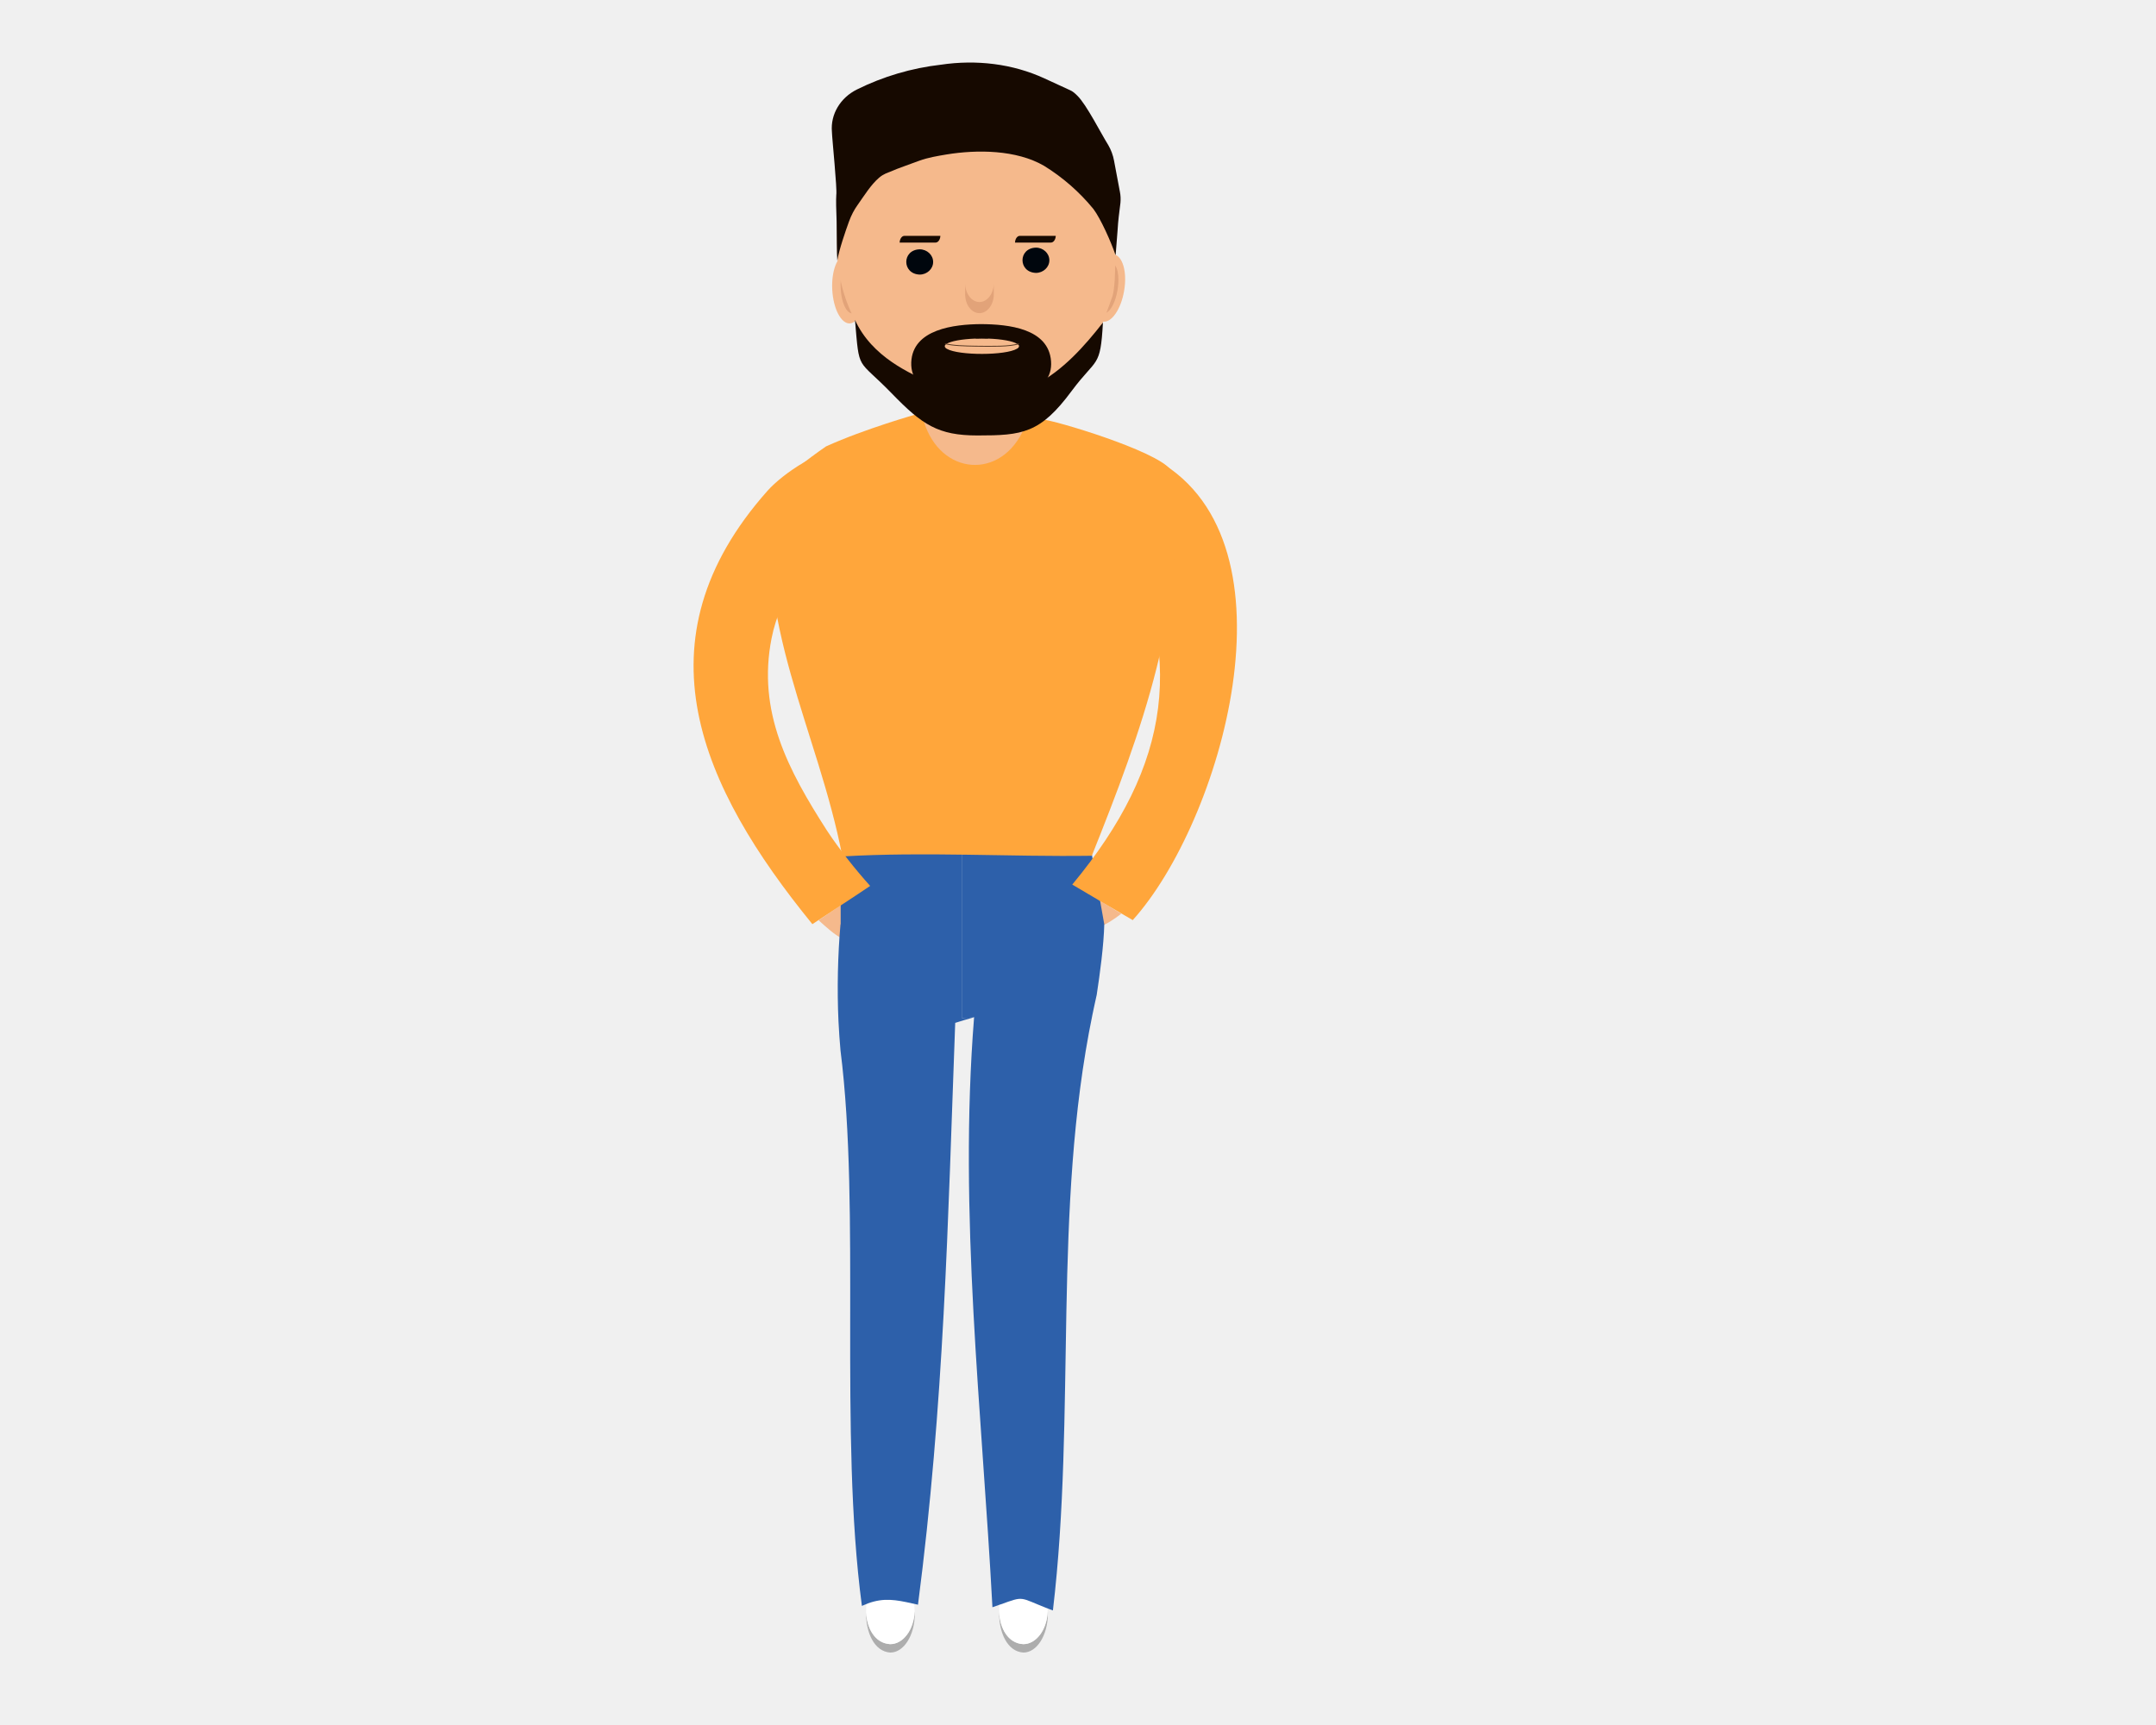
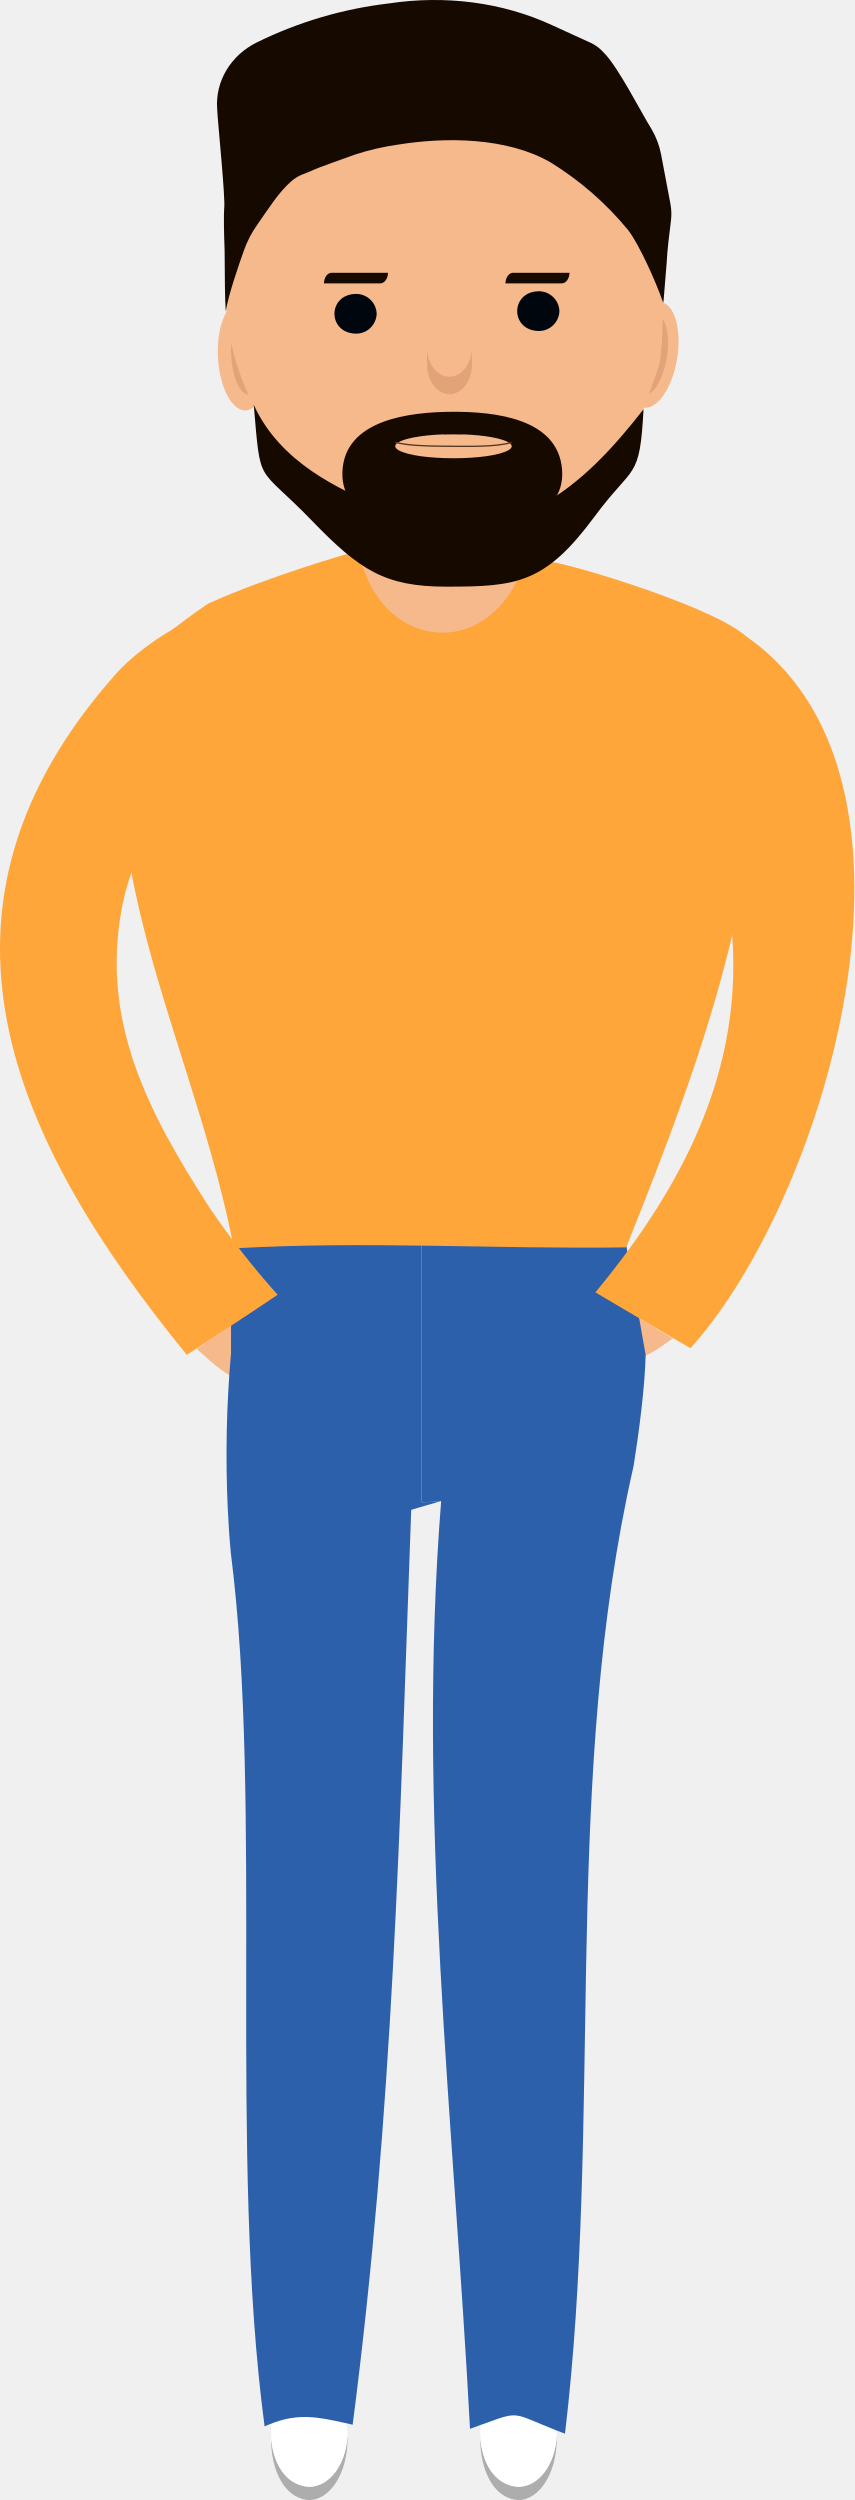
- <svg xmlns="http://www.w3.org/2000/svg" version="1.1" id="Layer_1" x="0px" y="0px" viewBox="0 0 1280 1024" style="enable-background:new 0 0 1280 1024;" xml:space="preserve">
-   <style type="text/css">
- 	.st0{fill:#F5B98C;}
- 	.st1{fill:#ADADAD;}
- 	.st2{fill:#FFFFFF;}
- 	.st3{fill:none;stroke:#999999;stroke-width:0.25;stroke-miterlimit:10;}
- 	.st4{fill:#2D60AA;}
- 	.st5{fill:#FFA63B;}
- 	.st6{fill:#E2A379;}
- 	.st7{fill:#160900;}
- 	.st8{fill:#00060D;}
- 	.st9{fill:none;stroke:#533520;stroke-width:0.5;stroke-miterlimit:10;}
- </style>
-   <path id="rightHand" class="st0" d="M640.6,527.6c-5.8,6.2-11.6,13.7-2.8,20.2c9.9,7.2,19.4,1.1,27.9-5.4  C657.4,537.3,649.1,532.3,640.6,527.6z" />
-   <path id="leftHand" class="st0" d="M517.3,555.6c-11.7,9.4-22.2-1.2-31.3-9.3c8.6-5.9,17.2-11.7,26-17.2  C519.5,536.7,528,547.1,517.3,555.6z" />
-   <g id="leftFeet">
-     <g>
-       <path class="st1" d="M543,956.7c-0.4,10.8-6.8,19.3-14.5,19.3c-9.1-0.5-13.9-9.5-14.3-19c0,0.2,0,0.4,0,0.6    c-0.1,11.3,4.7,22.8,14.4,23.4c8,0,14.5-10.3,14.5-23c0-0.3,0-0.6,0-0.8C543,957,543,956.9,543,956.7z" />
-       <path class="st2" d="M515.5,947.9C515.5,947.8,515.5,947.8,515.5,947.9c2.1-7.1,6.4-12.5,13-12.9c-6.6,0.3-10.9,5.2-13,11.4    c0,0,0,0,0,0.1c-0.2,0.5-0.3,1.1-0.5,1.6c-0.7,2.8-1,5.7-0.9,8.7c0,0.1,0,0.2,0,0.3c0.1-2.6,0.4-5.2,1-7.7    C515.2,948.9,515.3,948.4,515.5,947.9z" />
-       <path class="st2" d="M541.7,948.3c0.3,1,0.6,2.1,0.8,3.3c0.3,1.6,0.5,3.4,0.5,5.2c0-0.2,0-0.3,0-0.5c0-0.2,0-0.5,0-0.7    c0-1.8-0.2-3.5-0.5-5.2c-0.2-1.2-0.5-2.4-0.9-3.5c-2.3-7-7.3-11.8-13.1-11.9C534.3,935,539.3,940.4,541.7,948.3z" />
-       <path class="st2" d="M528.5,976c7.7,0,14-8.5,14.5-19.3c-0.1-1.8-0.2-3.5-0.5-5.2c-0.2-1.1-0.5-2.2-0.8-3.3    c-2.3-7.8-7.3-13.3-13.1-13.3c-6.6,0.4-11,5.8-13,12.8c0,0,0,0,0,0.1c-0.1,0.5-0.3,1-0.4,1.5c-0.6,2.5-0.9,5-1,7.7    C514.6,966.5,519.4,975.5,528.5,976z" />
-     </g>
-     <path class="st3" d="M538,972" />
-   </g>
-   <path id="leftLeg" class="st4" d="M577.5,604.1c-3.5,1-7,2-10.4,3.1c-4.4,119.6-6.6,226.1-22.1,345.4c-0.3-0.1-0.5-0.1-0.8-0.2  c-0.7-0.2-1.5-0.3-2.2-0.5c0,0-0.1,0-0.1,0c-10.2-2.3-17.2-3.5-26.6-0.1c0,0-0.1,0-0.2,0.1c-1.1,0.4-2.2,0.9-3.4,1.4  c-13.7-103.1-0.6-234-12.7-329.7c-0.5-5.5-0.9-11.3-1.2-17.3c-0.9-19.1-0.4-39.8,1.2-57.6c0,0,0,0,0.1,0V522l1-16l71-1.9v100.2  l2.4-0.1L577.5,604.1z" />
-   <g id="rightFeet">
-     <path class="st3" d="M617.5,973" />
-     <g>
-       <path class="st1" d="M622,956.7c-0.4,10.8-6.8,19.3-14.5,19.3c-9.1-0.5-13.9-9.5-14.3-19c0,0.2,0,0.4,0,0.6    c-0.1,11.3,4.7,22.8,14.4,23.4c8,0,14.5-10.3,14.5-23c0-0.3,0-0.6,0-0.8C622,957,622,956.9,622,956.7z" />
-       <path class="st2" d="M594.5,947.9C594.5,947.8,594.5,947.8,594.5,947.9c2.1-7.1,6.4-12.5,13-12.9c-6.6,0.3-10.9,5.2-13,11.4    c0,0,0,0,0,0.1c-0.2,0.5-0.3,1.1-0.5,1.6c-0.7,2.8-1,5.7-0.9,8.7c0,0.1,0,0.2,0,0.3c0.1-2.6,0.4-5.2,1-7.7    C594.2,948.9,594.3,948.4,594.5,947.9z" />
-       <path class="st2" d="M620.7,948.3c0.3,1,0.6,2.1,0.8,3.3c0.3,1.6,0.5,3.4,0.5,5.2c0-0.2,0-0.3,0-0.5c0-0.2,0-0.5,0-0.7    c0-1.8-0.2-3.5-0.5-5.2c-0.2-1.2-0.5-2.4-0.9-3.5c-2.3-7-7.3-11.8-13.1-11.9C613.3,935,618.3,940.4,620.7,948.3z" />
-       <path class="st2" d="M607.5,976c7.7,0,14-8.5,14.5-19.3c-0.1-1.8-0.2-3.5-0.5-5.2c-0.2-1.1-0.5-2.2-0.8-3.3    c-2.3-7.8-7.3-13.3-13.1-13.3c-6.6,0.4-11,5.8-13,12.8c0,0,0,0,0,0.1c-0.1,0.5-0.3,1-0.4,1.5c-0.6,2.5-0.9,5-1,7.7    C593.6,966.5,598.4,975.5,607.5,976z" />
+ <svg xmlns="http://www.w3.org/2000/svg" viewBox="0 0 322.6 943.98">
+   <defs>
+     <style>.cls-1{fill:#f5b98c;}.cls-2{fill:#adadad;}.cls-3{fill:#fff;}.cls-4{fill:#2d60aa;}.cls-5{fill:#ffa63b;}.cls-6{fill:#e2a379;}.cls-7{fill:#160900;}.cls-8{fill:#00060d;}.cls-9{fill:none;stroke:#533520;stroke-miterlimit:10;stroke-width:0.5px;}</style>
+   </defs>
+   <g id="Layer_2" data-name="Layer 2">
+     <g id="Layer_1-2" data-name="Layer 1">
+       <path id="rightHand" class="cls-1" d="M228.8,490.55c-5.75,6.17-11.62,13.74-2.75,20.2,9.85,7.17,19.39,1.06,27.94-5.41C245.67,500.32,237.3,495.32,228.8,490.55Z" />
+       <path id="leftHand" class="cls-1" d="M105.5,518.62c-11.75,9.37-22.19-1.22-31.25-9.31,8.57-5.86,17.21-11.66,26-17.16C107.71,499.66,116.21,510.07,105.5,518.62Z" />
+       <g id="leftFeet">
+         <path class="cls-2" d="M131.19,919.68c-.44,10.77-6.77,19.31-14.49,19.3-9.11-.5-13.88-9.51-14.35-19,0,.2,0,.4,0,.61C102.22,932,107,943.41,116.7,944c8,0,14.51-10.28,14.53-23,0-.28,0-.56,0-.84S131.2,919.84,131.19,919.68Z" />
+         <path class="cls-3" d="M103.72,910.85a.14.14,0,0,0,0-.06c2.07-7,6.41-12.45,13-12.81-6.59.34-10.93,5.15-13,11.36a.14.14,0,0,1,0,.06c-.17.53-.33,1.08-.48,1.62a30.92,30.92,0,0,0-.91,8.67c0,.11,0,.22,0,.33a37.78,37.78,0,0,1,1-7.66C103.44,911.85,103.58,911.35,103.72,910.85Z" />
+         <path class="cls-3" d="M129.88,911.26a29.83,29.83,0,0,1,.77,3.26,34.26,34.26,0,0,1,.54,5.16c0-.17,0-.33,0-.49s0-.46,0-.69a28.3,28.3,0,0,0-.47-5.19,23.81,23.81,0,0,0-.88-3.47c-2.3-7-7.31-11.85-13.12-11.86C122.58,898,127.58,903.42,129.88,911.26Z" />
+         <path class="cls-3" d="M116.7,939c7.72,0,14-8.53,14.49-19.3a34.26,34.26,0,0,0-.54-5.16,29.83,29.83,0,0,0-.77-3.26c-2.3-7.84-7.3-13.27-13.12-13.28-6.61.36-11,5.8-13,12.81a.14.14,0,0,1,0,.06c-.14.5-.28,1-.4,1.51a37.78,37.78,0,0,0-1,7.66C102.82,929.47,107.59,938.48,116.7,939Z" />
+       </g>
+       <path id="leftLeg" class="cls-4" d="M165.69,567.05c-3.48,1-6.95,2-10.42,3.06-4.37,119.62-6.65,226.09-22.11,345.44l-.84-.19-2.15-.5-.13,0c-10.19-2.33-17.2-3.48-26.56-.12l-.15.06c-1.1.39-2.24.86-3.42,1.39-13.72-103.1-.56-234-12.74-329.69-.53-5.51-.93-11.31-1.19-17.27a435.52,435.52,0,0,1,1.19-57.56l.06-.05V485l1-16,71-1.92V567.23l2.42-.07Z" />
+       <g id="rightFeet">
+         <path class="cls-2" d="M210.19,919.68c-.44,10.77-6.77,19.31-14.49,19.3-9.11-.5-13.88-9.51-14.35-19,0,.2,0,.4,0,.61C181.22,932,186,943.41,195.7,944c8,0,14.51-10.28,14.53-23,0-.28,0-.56,0-.84S210.2,919.84,210.19,919.68Z" />
+         <path class="cls-3" d="M182.72,910.85a.14.14,0,0,0,0-.06c2.07-7,6.41-12.45,13-12.81-6.59.34-10.93,5.15-13,11.36a.14.14,0,0,1,0,.06c-.17.53-.33,1.08-.48,1.62a30.92,30.92,0,0,0-.91,8.67c0,.11,0,.22,0,.33a37.78,37.78,0,0,1,1-7.66C182.44,911.85,182.58,911.35,182.72,910.85Z" />
+         <path class="cls-3" d="M208.88,911.26a29.83,29.83,0,0,1,.77,3.26,34.26,34.26,0,0,1,.54,5.16c0-.17,0-.33,0-.49s0-.46,0-.69a28.3,28.3,0,0,0-.47-5.19,23.81,23.81,0,0,0-.88-3.47c-2.3-7-7.31-11.85-13.12-11.86C201.58,898,206.58,903.42,208.88,911.26Z" />
+         <path class="cls-3" d="M195.7,939c7.72,0,14.05-8.53,14.49-19.3a34.26,34.26,0,0,0-.54-5.16,29.83,29.83,0,0,0-.77-3.26c-2.3-7.84-7.3-13.27-13.12-13.28-6.61.36-10.95,5.8-13,12.81a.14.14,0,0,1,0,.06c-.14.5-.28,1-.4,1.51a37.78,37.78,0,0,0-1,7.66C181.82,929.47,186.59,938.48,195.7,939Z" />
+       </g>
+       <path id="rightLeg" class="cls-4" d="M243.8,511.64c-.32,12.51-2.58,29.48-4.55,41.85q-1.32,5.81-2.52,11.64c-23.83,116.14-9.45,236.59-23.39,353.81-1.29-.48-2.48-.94-3.58-1.37l-.11-.05c-16.29-6.41-13.24-7.33-27.33-2.16a.13.13,0,0,1-.08,0l-4.77,1.74c-6.16-116.6-20.18-233.34-10.91-350.1,0-.08,0-.16,0-.24l-.89.26-4,.11-2.42.07V467.06l77-2.08v4Z" />
+       <path id="rightArm" class="cls-5" d="M275.8,236.54C266,247.14,257.07,256.79,251,270c42,82.4,32.66,146.94-26.18,218,11.92,7.09,23.91,14.08,35.88,21.08C313.16,451.12,361.45,285.93,275.8,236.54Z" />
+       <path id="leftArm" class="cls-5" d="M104.82,488.89c-11.36,7.73-22.89,15.13-34.29,22.7C4.36,430.41-35.28,343.4,43.9,254.29c9.15-10.31,32.15-26,49.13-26.1.37,0,.94-.46.87,0,.67,15.08-5.32,29.92-8.34,44.78-16.8,20.59-34.16,42.78-39.33,68.84C37.55,385.5,56.15,420.29,79.11,456A313.48,313.48,0,0,0,104.82,488.89Z" />
+       <path id="torso" class="cls-5" d="M236.44,471c-49.53.69-98.67-2.47-148.12.37C73.82,396.16,34.78,331.45,47.8,253a217.53,217.53,0,0,1,30.79-25.08c23.37-10.56,54.11-19.23,53.83-19.12l60.91,1.74L209,212.3c12.7,2.29,73.76,21.25,75.08,31.64C294,322.22,265.67,398,236.44,471Z" />
+       <g id="head">
+         <path class="cls-1" d="M255.67,135.51c-1.81,11-7.5,19.25-12.72,18.41-12.36-2.89-6-41.09,6.56-39.88C254.73,114.88,257.49,124.5,255.67,135.51Z" />
+         <path class="cls-6" d="M251.76,135c-1.34,8.27-5.13,14.52-8.46,14-7.86-1.87-3.2-30.67,4.86-29.93C251.49,119.56,253.1,126.7,251.76,135Z" />
+         <path class="cls-1" d="M82.3,135c.6,11.32,5.32,20.25,10.53,20,12.42-1.53,10.33-40.83-2.2-41C85.42,114.28,81.69,123.69,82.3,135Z" />
+         <path class="cls-6" d="M87.29,134.31c.44,8.28,3.46,14.85,6.75,14.66,7.81-1,6.27-29.86-1.61-30C89.14,119.17,86.84,126,87.29,134.31Z" />
+         <path id="face" class="cls-1" d="M195.24,35h-57.1c-29.22,0-52.91,26.36-52.91,58.9v16.57a92.86,92.86,0,0,0,10,41.48c11.85,23.6,29.29,54.86,41.5,61.16,9.82,32.24,46.1,35.06,59.55,3.89,27.83-1.9,49.12-69.74,52.49-78.68,2.25-8.93,1.25-32.63,1.45-42.09C250.23,62.39,225.61,35,195.24,35Zm-23.9,128.66c1.16,0,2.31,0,3.42.05a1.87,1.87,0,0,0-1,.77,2.78,2.78,0,0,1-4.82,0,1.74,1.74,0,0,0-1-.77C169,163.65,170.18,163.64,171.34,163.64Z" />
+         <path class="cls-7" d="M243,154.47c-1.47,27.32-3.63,20.45-18.47,40.54-18.72,25.33-29.32,26.51-56,26.51-23.32,0-32.79-6.33-50.83-25C96.87,175,98.53,184.23,95.81,152.85,105.93,175.1,128.7,184.71,142.4,191c49.18,22,79-8.89,100.63-36.5Z" />
+         <path class="cls-8" d="M142.23,118.48a7.76,7.76,0,0,1-8,7.5c-10.59-.35-10.59-14.65,0-15A7.76,7.76,0,0,1,142.23,118.48Z" />
+         <path class="cls-8" d="M211.23,117.48a7.76,7.76,0,0,1-8,7.5c-10.59-.35-10.59-14.65,0-15A7.76,7.76,0,0,1,211.23,117.48Z" />
+         <path class="cls-6" d="M169.73,142.26c-4.67,0-8.5-5.06-8.5-11.23v6.6c0,6.18,3.83,11.23,8.5,11.23s8.5-5.05,8.5-11.23V131C178.23,137.2,174.41,142.26,169.73,142.26Z" />
+         <path class="cls-7" d="M253.14,76.93,249.62,58.3a30,30,0,0,0-3.52-9.41c-4.1-6.52-12.87-24-18.31-29.21a14.91,14.91,0,0,0-4.38-3.34l-15-6.86c-19-8.78-40.64-11.34-61.53-8.19A153.33,153.33,0,0,0,97,16c-9.92,4.89-15.78,14.75-15,25.12.12,4.06,3.22,34.17,2.65,37.54-.19,2.67-.11,8.82.16,15.88.06,9.24.1,18.81.43,23h0c1-6.22,4.91-17.46,6.87-23a39.85,39.85,0,0,1,5-9.65c4.09-5.81,8-12.2,12.89-16.45,2.75-2.38,5.14-2.86,7.19-3.75,3.08-1.55,13.38-5,16.73-6.29A95.64,95.64,0,0,1,150,54.65c18.33-3,41.49-2.8,57.9,6.67a118.14,118.14,0,0,1,29.28,25.56c4.43,5.83,10.58,19.8,13.14,27.17l.12.3a5.86,5.86,0,0,1,.12-.84l1.15-14.05c.27-5.45,1-10.86,1.66-16.29A20.76,20.76,0,0,0,253.14,76.93Z" />
+         <path class="cls-7" d="M125.19,103c-1.55,0-2.82,1.78-2.88,4h21.31c1.56,0,2.83-1.79,2.89-4Z" />
+         <path class="cls-7" d="M193.73,103c-1.55,0-2.82,1.78-2.89,4h21.32c1.56,0,2.83-1.79,2.89-4Z" />
+         <path class="cls-7" d="M212.24,177.4c1.47,19.48-24.5,24.32-40.66,24.45s-43.07-4-42.29-23.7,25.36-22.59,41.45-22.66S210.77,157.92,212.24,177.4Z" />
+         <path class="cls-1" d="M193.23,168.47v.06c0,.55-.63,1.09-1.16,1.41-6.89,4.12-34.55,4.1-41.56.07-.57-.32-1.27-.93-1.28-1.48a1.5,1.5,0,0,1,.77-1.25v0l.29-.2s0,0,0,0c2.51-1.57,9-2.76,17-3.06a1.57,1.57,0,0,1,.49.05c2.19-.07,4.59-.07,6.79,0a1.91,1.91,0,0,1,.48-.05c8,.3,14.49,1.49,17,3.06a1.13,1.13,0,0,1,.18.12A1.7,1.7,0,0,1,193.23,168.47Z" />
+         <path class="cls-9" d="M149.23,167c4.51,1.23,11.58,1.44,18.27,1.49,9.11.07,20.35.35,25.73-1.49" />
+       </g>
    </g>
  </g>
-   <path id="rightLeg" class="st4" d="M655.6,548.7c-0.3,12.5-2.6,29.5-4.5,41.9c-0.9,3.9-1.7,7.8-2.5,11.6  C624.7,718.3,639,838.7,625.1,956c-1.3-0.5-2.5-0.9-3.6-1.4c0,0-0.1,0-0.1,0c-16.3-6.4-13.2-7.3-27.3-2.2c0,0-0.1,0-0.1,0  c-1.4,0.5-3,1.1-4.8,1.7c-6.2-116.6-20.2-233.3-10.9-350.1c0-0.1,0-0.2,0-0.2c-0.3,0.1-0.6,0.2-0.9,0.3l-4,0.1l-2.4,0.1V504.1  l77-2.1v4L655.6,548.7z" />
-   <path id="rightArm" class="st5" d="M687.6,273.6c-9.8,10.6-18.7,20.3-24.8,33.5c42,82.4,32.7,146.9-26.2,218  c11.9,7.1,23.9,14.1,35.9,21.1C724.9,488.1,773.2,322.9,687.6,273.6z" />
-   <path id="leftArm" class="st5" d="M516.6,525.9c-11.4,7.7-22.9,15.1-34.3,22.7c-66.2-81.2-105.8-168.2-26.6-257.3  c9.2-10.3,32.2-26,49.1-26.1c0.4,0,0.9-0.5,0.9,0c0.7,15.1-5.3,29.9-8.3,44.8c-16.8,20.6-34.2,42.8-39.3,68.8  c-8.7,43.7,9.9,78.5,32.9,114.3C498.2,504,507.6,515.9,516.6,525.9z" />
-   <path id="torso" class="st5" d="M648.2,508c-49.5,0.7-98.7-2.5-148.1,0.4c-14.5-75.2-53.5-139.9-40.5-218.3c8.7-8.6,19-17,30.8-25.1  c23.4-10.6,54.1-19.2,53.8-19.1l60.9,1.7l15.7,1.7c12.7,2.3,73.8,21.2,75.1,31.6C705.7,359.2,677.4,435,648.2,508z" />
-   <g id="head">
-     <path class="st0" d="M667.4,172.5c-1.8,11-7.5,19.3-12.7,18.4c-12.4-2.9-6-41.1,6.6-39.9C666.5,151.9,669.3,161.5,667.4,172.5z" />
-     <path class="st6" d="M663.5,172c-1.3,8.3-5.1,14.5-8.5,14c-7.9-1.9-3.2-30.7,4.9-29.9C663.3,156.6,664.9,163.7,663.5,172z" />
-     <path class="st0" d="M494.1,172c0.6,11.3,5.3,20.3,10.5,20c12.4-1.5,10.3-40.8-2.2-41C497.2,151.3,493.5,160.7,494.1,172z" />
-     <path class="st6" d="M499.1,171.3c0.4,8.3,3.5,14.8,6.8,14.7c7.8-1,6.3-29.9-1.6-30C500.9,156.2,498.6,163.1,499.1,171.3z" />
-     <path id="face" class="st0" d="M607,72h-57.1c-29.2,0-52.9,26.4-52.9,58.9v16.6c0,14.4,3.5,28.6,10,41.5   c11.8,23.6,29.3,54.9,41.5,61.2c9.8,32.2,46.1,35.1,59.6,3.9c27.8-1.9,49.1-69.7,52.5-78.7c2.3-8.9,1.3-32.6,1.5-42.1   C662,99.4,637.4,72,607,72z M583.1,200.7c1.2,0,2.3,0,3.4,0.1c-0.4,0.1-0.8,0.4-1,0.8c-1.1,1.9-3.8,1.9-4.8,0   c-0.2-0.4-0.6-0.7-1-0.8C580.8,200.7,582,200.7,583.1,200.7z" />
-     <path class="st7" d="M654.8,191.5c-1.5,27.3-3.6,20.5-18.5,40.5c-18.7,25.3-29.3,26.5-56,26.5c-23.3,0-32.8-6.3-50.8-24.9   c-20.9-21.5-19.2-12.3-21.9-43.7c10.1,22.2,32.9,31.9,46.6,38.1C603.3,250,633.2,219.1,654.8,191.5L654.8,191.5z" />
-     <path class="st8" d="M554,155.5c0,4.1-3.6,7.5-8,7.5c-10.6-0.4-10.6-14.7,0-15C550.4,148,554,151.4,554,155.5z" />
-     <path class="st8" d="M623,154.5c0,4.1-3.6,7.5-8,7.5c-10.6-0.4-10.6-14.7,0-15C619.4,147,623,150.4,623,154.5z" />
-     <path class="st6" d="M581.5,179.3c-4.7,0-8.5-5.1-8.5-11.2v6.6c0,6.2,3.8,11.2,8.5,11.2c4.7,0,8.5-5.1,8.5-11.2v-6.6   C590,174.2,586.2,179.3,581.5,179.3z" />
-     <path class="st7" d="M664.9,114l-3.5-18.6c-0.6-3.3-1.8-6.5-3.5-9.4c-4.1-6.5-12.9-24-18.3-29.2c-1.3-1.3-2.7-2.6-4.4-3.3l-15-6.9   c-19-8.8-40.6-11.3-61.5-8.2c-17.5,2-34.4,7-49.9,14.7c-9.9,4.9-15.8,14.7-14.9,25.1c0.1,4.1,3.2,34.2,2.6,37.5   c-0.2,2.7-0.1,8.8,0.2,15.9c0.1,9.2,0.1,18.8,0.4,23c0,0,0,0,0,0c-0.1,0,0,0,0,0c1-6.2,4.9-17.5,6.9-23c1.4-3.9,3.2-7.2,5-9.7   c4.1-5.8,8-12.2,12.9-16.4c2.8-2.4,5.1-2.9,7.2-3.8c3.1-1.5,13.4-5,16.7-6.3c5.2-1.9,10.8-2.8,16.1-3.7c18.3-3,41.5-2.8,57.9,6.7   c11.2,6.9,21.1,15.6,29.3,25.6c4.4,5.8,10.6,19.8,13.1,27.2l0.1,0.3c0.1-0.6,0-0.3,0.1-0.8l1.1-14c0.3-5.5,1-10.9,1.7-16.3   C665.4,118.1,665.3,116,664.9,114z" />
-     <path class="st7" d="M537,140c-1.6,0-2.8,1.8-2.9,4h21.3c1.6,0,2.8-1.8,2.9-4H537z" />
-     <path class="st7" d="M605.5,140c-1.6,0-2.8,1.8-2.9,4h21.3c1.6,0,2.8-1.8,2.9-4H605.5z" />
-     <path class="st7" d="M624,214.4c1.5,19.5-24.5,24.3-40.7,24.4c-16.2,0.1-43.1-4-42.3-23.7c0.8-19.7,25.4-22.6,41.5-22.7   C598.6,192.5,622.5,194.9,624,214.4z" />
-     <path class="st0" d="M605,205.5C605,205.5,605,205.5,605,205.5c0,0.6-0.6,1.2-1.2,1.5c-6.9,4.1-34.5,4.1-41.6,0.1   c-0.6-0.3-1.3-0.9-1.3-1.5c0-0.5,0.2-0.9,0.8-1.3l0,0c0.1-0.1,0.2-0.1,0.3-0.2c0,0,0,0,0,0c2.5-1.6,9-2.8,17-3.1   c0.2,0,0.3,0,0.5,0.1c2.2-0.1,4.6-0.1,6.8,0c0.2,0,0.3-0.1,0.5-0.1c8,0.3,14.5,1.5,17,3.1c0.1,0,0.1,0.1,0.2,0.1   C604.7,204.6,605,205,605,205.5z" />
-     <path class="st9" d="M561,204c4.5,1.2,11.6,1.4,18.3,1.5c9.1,0.1,20.4,0.4,25.7-1.5" />
-   </g>
</svg>
